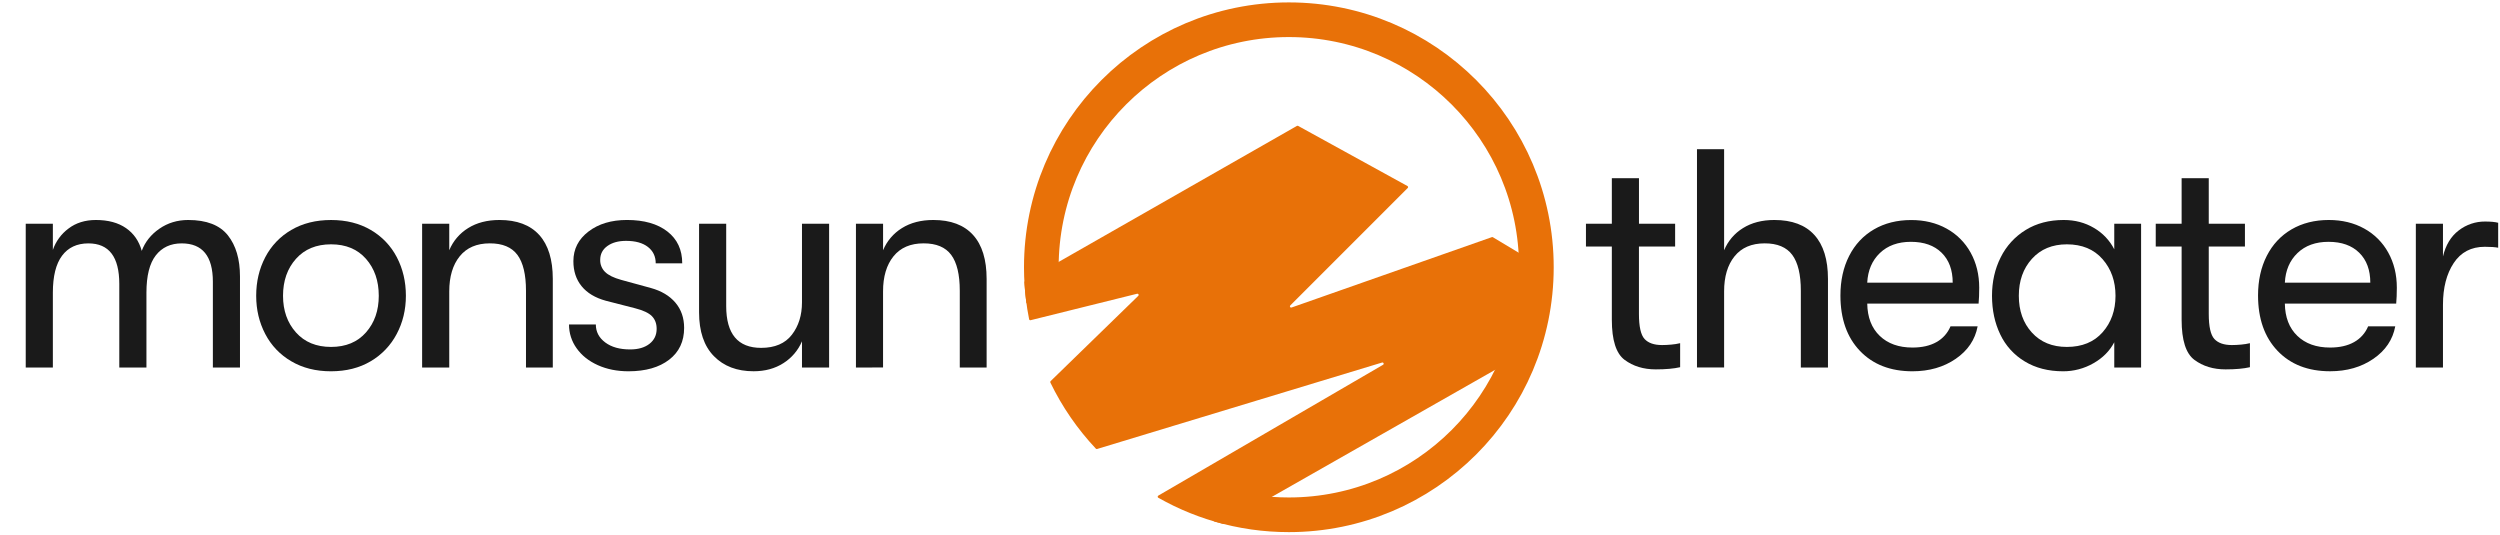
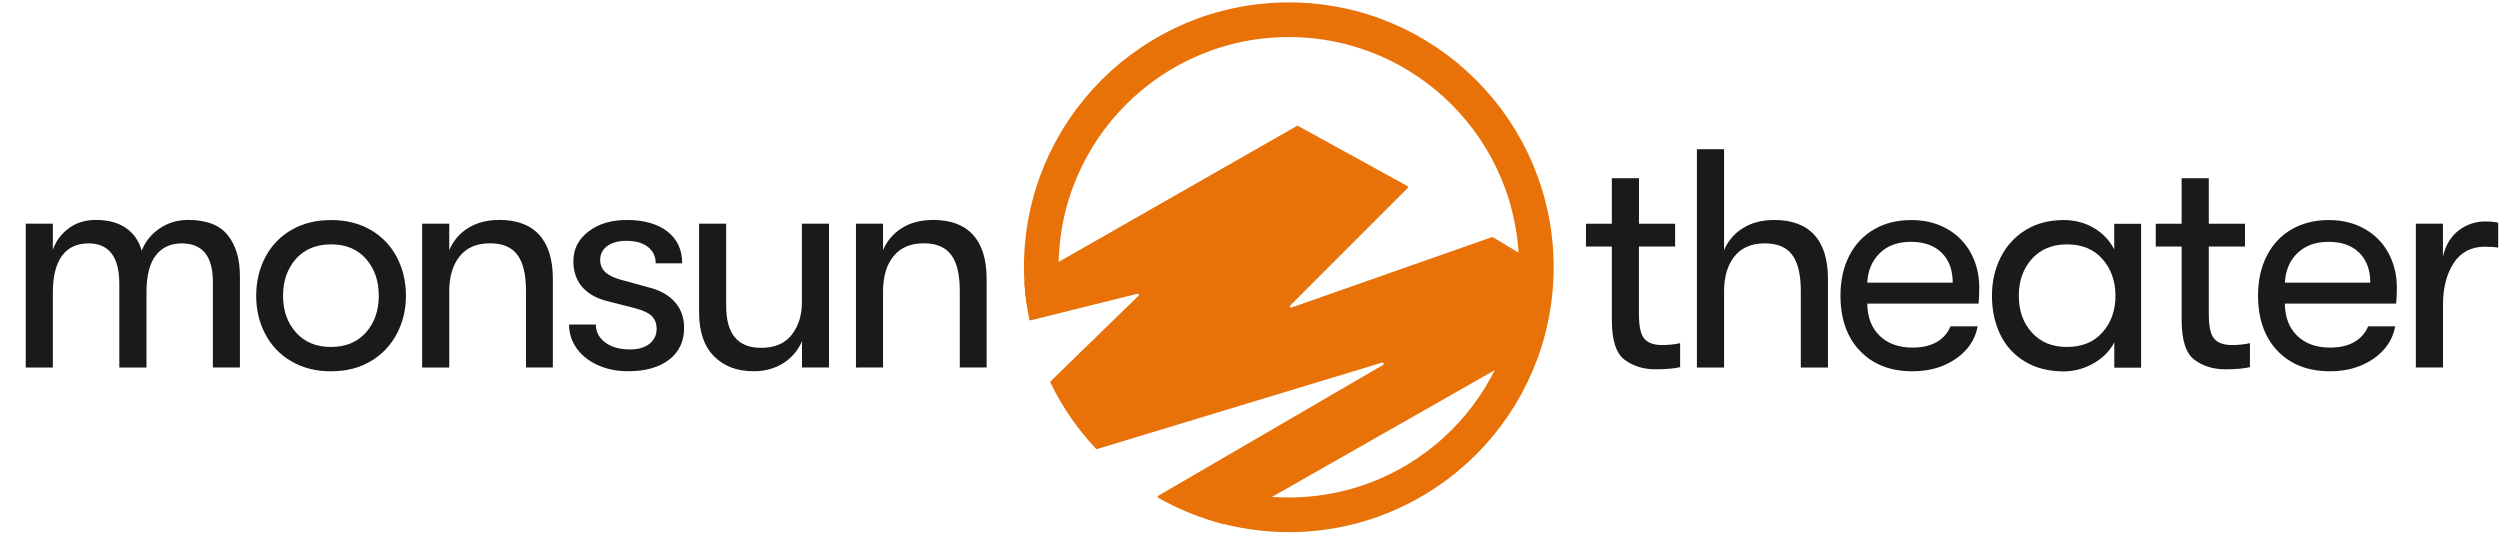
- <svg xmlns="http://www.w3.org/2000/svg" viewBox="0 0 4040 864">
-   <path d="M1656.45,454.28l439.36-250.83a2,2,0,0,1,1.94,0l176.7,97.19a2,2,0,0,1,.45,3.15L2085,493.71A2,2,0,0,0,2087,497l323.86-113.79a2,2,0,0,1,1.69.17L2456,409.45a2,2,0,0,1,.92,1.29A258.08,258.08,0,0,1,2430,589.41a1.89,1.89,0,0,1-.75.76L1978.63,846.56a2,2,0,0,1-1.47.2,425.23,425.23,0,0,1-105.35-42.39,2,2,0,0,1,0-3.45l363.26-211.45a2,2,0,0,0-1.58-3.63L1772.92,725.55a2,2,0,0,1-2-.53,428.38,428.38,0,0,1-73.54-106.83,2,2,0,0,1,.4-2.29l141.71-137.84a2,2,0,0,0-1.88-3.38l-172.12,42.76a2,2,0,0,1-2.43-1.53c-2.1-10.53-4-21.89-5.37-34-1.05-9-1.76-17.59-2.21-25.78A2,2,0,0,1,1656.45,454.28Z" style="fill:#e87108" />
-   <path d="M1686.45,486.31a403.48,403.48,0,0,1-3.67-54.41c0-220.92,179.08-400,400-400s400,179.08,400,400-179.09,400-400,400a399.88,399.88,0,0,1-112.9-16.16" style="fill:none;stroke:#e87108;stroke-miterlimit:10;stroke-width:56px" />
-   <path d="M2701,556.85a94.77,94.77,0,0,0,14.11-2.27v38.81q-15.12,3.52-39.31,3.53-29.74,0-50.4-15.37t-20.67-64.76V398.35h-41.83v-36.8h41.83V288h43.85v73.58H2707v36.8h-58.47V507.21q0,30.75,9.07,40.57t28.23,9.83Q2692.9,557.61,2701,556.85Z" style="fill:#1a1a1a" />
-   <path d="M2932,379.7Q2954,403.9,2954,450.76V593.9h-43.85v-124q0-39.32-13.86-58t-44.6-18.64q-31.76,0-48.64,20.91t-16.88,56.7v123h-43.85V241.1h43.85V404.39a76.26,76.26,0,0,1,30.49-35.78q20.91-13.1,50.65-13.1Q2910.12,355.51,2932,379.7Z" style="fill:#1a1a1a" />
-   <path d="M3197.4,490.58H3017.47q.5,33.26,20.16,52.16t52.92,18.9q23.17,0,38.81-8.82A51.57,51.57,0,0,0,3152,527.37h43.85q-6.06,32.26-35.28,52.42T3090.55,600q-53.43,0-84.92-33t-31.5-89.46q0-36.29,14.11-64t40.07-42.84q26-15.12,60.22-15.12,32.25,0,57.21,13.86a98.08,98.08,0,0,1,38.81,38.8q13.85,25,13.86,56.7Q3198.41,480,3197.4,490.58Zm-41.83-33.77q0-30.74-17.9-48.38T3088,390.79q-31.26,0-50.15,18.14t-20.41,47.88Z" style="fill:#1a1a1a" />
-   <path d="M3272,584.07a101.25,101.25,0,0,1-39.56-43.6q-13.36-27.71-13.36-62.49,0-34.28,14.12-62.25a107.66,107.66,0,0,1,40.31-44.1q26.2-16.12,61.49-16.12,27.23,0,48.89,12.85a84.18,84.18,0,0,1,32.76,34.52V361.55H3460V593.9h-43.34V553.07q-11.08,21.18-33.77,34A97.53,97.53,0,0,1,3334,600Q3298.19,600,3272,584.07ZM3397.74,537q20.91-23.69,20.92-59t-20.92-59.22q-20.92-23.94-57.71-23.94-35.28,0-56.45,23.43T3262.42,478q0,36.28,21.16,59.47T3340,560.63Q3376.83,560.63,3397.74,537Z" style="fill:#1a1a1a" />
-   <path d="M3621.76,556.85a95.14,95.14,0,0,0,14.12-2.27v38.81q-15.14,3.52-39.32,3.53-29.74,0-50.4-15.37t-20.66-64.76V398.35h-41.83v-36.8h41.83V288h43.85v73.58h58.46v36.8h-58.46V507.21q0,30.75,9.07,40.57t28.22,9.83Q3613.69,557.61,3621.76,556.85Z" style="fill:#1a1a1a" />
-   <path d="M3872.25,490.58H3692.32q.49,33.26,20.16,52.16t52.92,18.9q23.17,0,38.81-8.82a51.57,51.57,0,0,0,22.68-25.45h43.84q-6,32.26-35.28,52.42t-70,20.16q-53.43,0-84.93-33T3649,477.47q0-36.29,14.12-64t40.06-42.84q26-15.12,60.23-15.12,32.25,0,57.21,13.86a98,98,0,0,1,38.8,38.8q13.86,25,13.86,56.7Q3873.25,480,3872.25,490.58Zm-41.84-33.77q0-30.74-17.89-48.38t-49.64-17.64q-31.26,0-50.15,18.14t-20.41,47.88Z" style="fill:#1a1a1a" />
-   <path d="M3904,593.9V361.55h43.84v52.92q6.55-27.71,25.46-42.08A68.55,68.55,0,0,1,4015.88,358q13.62,0,21.17,2v40.32q-7.56-1.51-21.67-1.51-32.76,0-50.15,26.21t-17.39,67.53V593.9Z" style="fill:#1a1a1a" />
-   <path d="M41.58,593.9V361.55H85.42v42.34a72.09,72.09,0,0,1,25.2-34.52q18.15-13.86,44.36-13.86,29.73,0,48.63,13.1t25.45,36.79q8.06-21.66,28.48-35.78t46.62-14.11q44.34,0,64,24.69t19.65,66.53V593.9H344V455.3q0-62-50.4-62-26.73,0-41.84,19.4t-15.12,60.23v121H192.78V458.83q0-65.52-49.9-65.52-27.72,0-42.59,19.9T85.42,472.94v121Z" style="fill:#1a1a1a" />
-   <path d="M470.72,583.82a108.46,108.46,0,0,1-42.08-44.1Q414,511.75,414,478q0-34.28,14.62-62.25a108.58,108.58,0,0,1,42.08-44.1q27.46-16.12,64.26-16.12t64.26,16.12a108.67,108.67,0,0,1,42.09,44.1q14.61,28,14.61,62.25,0,33.76-14.86,61.74A110.73,110.73,0,0,1,599,583.82Q571.78,599.95,535,600T470.72,583.82ZM591.43,537.2Q612.1,513.76,612.1,478q0-36.28-20.67-59.73T535,394.82q-35.79,0-56.7,23.43T457.37,478q0,35.79,20.91,59.22T535,560.63Q570.77,560.63,591.43,537.2Z" style="fill:#1a1a1a" />
-   <path d="M682.15,593.9V361.55H726v42.84a76.26,76.26,0,0,1,30.49-35.78q20.91-13.1,50.65-13.1,42.35,0,64.26,24.19t21.92,71.06V593.9H850v-124q0-39.32-13.86-58t-44.6-18.64q-31.75,0-48.64,20.91T726,470.92v123Z" style="fill:#1a1a1a" />
-   <path d="M966.15,590.12q-21.93-9.82-34.27-27.22a65,65,0,0,1-12.35-38.55h43.34q0,17.64,15.12,29t40.32,11.33q19.67,0,31.25-9.07t11.59-24.19q0-12.58-7.56-20.41t-27.21-12.85L979,486q-25.69-7.05-39.06-23.43T926.59,422q0-29.22,24.44-47.88t62.24-18.64q41.32,0,65.27,18.64t23.94,51.41h-42.84q0-16.63-12.6-26.46t-35.28-9.83q-18.64,0-30.24,8.32T969.93,420a26.31,26.31,0,0,0,7.81,19.4q7.82,7.81,26,12.85l47.88,13.11q25.7,7.06,39.81,23.69t14.12,40.82q0,32.76-24.2,51.41T1015.79,600Q988.07,600,966.15,590.12Z" style="fill:#1a1a1a" />
-   <path d="M1153.63,575.5q-23.94-24.43-23.94-70.81V361.55h43.85V494.61q0,67.54,56.45,67.54,33.27,0,49.64-21.17T1296,488.56v-127h43.85V593.9H1296V551.56a77.57,77.57,0,0,1-30,35.28q-20.41,13.1-48.14,13.11Q1177.57,600,1153.63,575.5Z" style="fill:#1a1a1a" />
-   <path d="M1383.2,593.9V361.55h43.85v42.84a76.32,76.32,0,0,1,30.49-35.78q20.91-13.1,50.66-13.1,42.33,0,64.26,24.19t21.92,71.06V593.9H1551v-124q0-39.32-13.86-58t-44.61-18.64q-31.75,0-48.63,20.91t-16.89,56.7v123Z" style="fill:#1a1a1a" />
+ <svg xmlns="http://www.w3.org/2000/svg" version="1.1" id="Layer_1" x="0px" y="0px" viewBox="0 0 4040 864" style="enable-background:new 0 0 4040 864;" xml:space="preserve">
+   <style type="text/css">
+ 	.st0{fill:#E87108;}
+ 	.st1{fill:none;stroke:#E87108;stroke-width:56;stroke-miterlimit:10;}
+ 	.st2{fill:#1A1A1A;}
+ </style>
+   <path class="st0" d="M1656.4,454.3l439.4-250.8c0.6-0.3,1.3-0.3,1.9,0l176.7,97.2c1,0.5,1.3,1.8,0.8,2.7c-0.1,0.2-0.2,0.3-0.3,0.4  L2085,493.7c-0.8,0.8-0.7,2.1,0.1,2.8c0.5,0.5,1.2,0.7,1.9,0.5l323.9-113.8c0.6-0.2,1.2-0.1,1.7,0.2l43.5,26.1  c0.5,0.3,0.8,0.8,0.9,1.3c12.8,60.9,3.3,124.3-26.9,178.7c-0.2,0.3-0.4,0.6-0.8,0.8l-450.6,256.4c-0.4,0.3-1,0.3-1.5,0.2  c-36.9-9.4-72.3-23.6-105.3-42.4c-1-0.6-1.3-1.8-0.7-2.7c0.2-0.3,0.4-0.5,0.7-0.7l363.3-211.5c0.9-0.6,1.2-1.8,0.6-2.8  c-0.5-0.8-1.4-1.1-2.2-0.9l-460.6,139.7c-0.7,0.2-1.5,0-2-0.5c-29.8-31.7-54.6-67.7-73.5-106.8c-0.4-0.8-0.2-1.7,0.4-2.3  l141.7-137.8c0.8-0.8,0.8-2,0.1-2.8c-0.5-0.5-1.2-0.7-1.9-0.6l-172.1,42.8c-1.1,0.3-2.2-0.4-2.4-1.5c0,0,0,0,0-0.1  c-2.1-10.5-4-21.9-5.4-34c-1.1-9-1.8-17.6-2.2-25.8C1655.4,455.4,1655.8,454.7,1656.4,454.3z" />
+   <path class="st1" d="M1686.4,486.3c-2.4-18-3.7-36.2-3.7-54.4c0-220.9,179.1-400,400-400s400,179.1,400,400s-179.1,400-400,400  c-38.2,0-76.2-5.4-112.9-16.2" />
+   <path class="st2" d="M2701,556.8c4.8-0.4,9.5-1.2,14.1-2.3v38.8c-10.1,2.3-23.2,3.5-39.3,3.5c-19.8,0-36.6-5.1-50.4-15.4  c-13.8-10.2-20.7-31.8-20.7-64.8V398.4h-41.8v-36.8h41.8V288h43.9v73.6h58.4v36.8h-58.5v108.8c0,20.5,3,34,9.1,40.6  c6,6.5,15.5,9.8,28.2,9.8C2690.5,557.6,2695.6,557.4,2701,556.8z" />
+   <path class="st2" d="M2932,379.7c14.7,16.1,22,39.8,22,71.1v143.1h-43.9v-124c0-26.2-4.6-45.5-13.9-58  c-9.2-12.5-24.1-18.7-44.6-18.6c-21.2,0-37.4,7-48.6,20.9s-16.9,32.8-16.9,56.7v123h-43.9V241.1h43.9v163.3  c6.1-14.8,16.8-27.4,30.5-35.8c13.9-8.7,30.8-13.1,50.6-13.1C2895.8,355.5,2917.4,363.6,2932,379.7z" />
+   <path class="st2" d="M3197.4,490.6h-179.9c0.3,22.2,7.1,39.6,20.2,52.2s30.7,18.9,52.9,18.9c15.4,0,28.4-2.9,38.8-8.8  c10.2-5.7,18.2-14.6,22.6-25.5h43.9c-4,21.5-15.8,39-35.3,52.4c-19.5,13.4-42.8,20.2-70,20.2c-35.6,0-63.9-11-84.9-33  c-21-22-31.5-51.8-31.5-89.5c0-24.2,4.7-45.5,14.1-64s22.8-32.8,40.1-42.8c17.3-10.1,37.4-15.1,60.2-15.1c21.5,0,40.6,4.6,57.2,13.9  c16.4,9,29.8,22.4,38.8,38.8c9.2,16.7,13.9,35.6,13.9,56.7C3198.4,475,3198.1,483.5,3197.4,490.6z M3155.6,456.8  c0-20.5-6-36.6-17.9-48.4c-11.9-11.8-28.5-17.6-49.7-17.6c-20.8,0-37.6,6-50.1,18.1s-19.4,28.1-20.4,47.9H3155.6z" />
+   <path class="st2" d="M3272,584.1c-17.2-10.3-31-25.5-39.6-43.6c-8.9-18.5-13.4-39.3-13.4-62.5c0-22.9,4.7-43.6,14.1-62.2  c9-18.2,23-33.5,40.3-44.1c17.5-10.7,38-16.1,61.5-16.1c18.2,0,34.4,4.3,48.9,12.9c14,8.1,25.4,20.1,32.8,34.5v-41.3h43.4v232.4  h-43.3v-40.8c-7.4,14.1-18.6,25.5-33.8,34c-14.9,8.5-31.7,13-48.9,12.9C3310.1,600,3289.5,594.7,3272,584.1z M3397.7,537  c13.9-15.8,20.9-35.5,20.9-59c0-23.5-7-43.3-20.9-59.2c-13.9-16-33.2-23.9-57.7-23.9c-23.5,0-42.3,7.8-56.4,23.4  s-21.2,35.5-21.2,59.7c0,24.2,7.1,44,21.2,59.5c14.1,15.5,32.9,23.2,56.4,23.2C3364.6,560.6,3383.8,552.8,3397.7,537z" />
+   <path class="st2" d="M3621.8,556.8c4.8-0.4,9.5-1.2,14.1-2.3v38.8c-10.1,2.3-23.2,3.5-39.3,3.5c-19.8,0-36.6-5.1-50.4-15.4  c-13.8-10.2-20.7-31.8-20.7-64.8V398.4h-41.8v-36.8h41.8V288h43.9v73.6h58.5v36.8h-58.5v108.8c0,20.5,3,34,9.1,40.6  c6,6.5,15.5,9.8,28.2,9.8C3611.3,557.6,3616.4,557.4,3621.8,556.8z" />
+   <path class="st2" d="M3872.2,490.6h-179.9c0.3,22.2,7,39.6,20.2,52.2c13.1,12.6,30.8,18.9,52.9,18.9c15.4,0,28.4-2.9,38.8-8.8  c10.2-5.7,18.2-14.6,22.7-25.5h43.8c-4,21.5-15.8,39-35.3,52.4c-19.5,13.4-42.9,20.2-70,20.2c-35.6,0-63.9-11-84.9-33  c-21-22-31.5-51.8-31.5-89.5c0-24.2,4.7-45.5,14.1-64s22.8-32.8,40.1-42.8c17.3-10.1,37.4-15.1,60.2-15.1c21.5,0,40.6,4.6,57.2,13.9  c16.4,9,29.8,22.4,38.8,38.8c9.2,16.7,13.9,35.6,13.9,56.7C3873.3,475,3872.9,483.5,3872.2,490.6z M3830.4,456.8  c0-20.5-6-36.6-17.9-48.4c-11.9-11.8-28.5-17.6-49.6-17.6c-20.8,0-37.6,6-50.1,18.1c-12.6,12.1-19.4,28.1-20.4,47.9H3830.4z" />
+   <path class="st2" d="M3904,593.9V361.5h43.8v52.9c4.4-18.5,12.9-32.5,25.5-42.1c12.2-9.4,27.2-14.5,42.6-14.4c9.1,0,16.1,0.7,21.2,2  v40.3c-5-1-12.3-1.5-21.7-1.5c-21.8,0-38.6,8.7-50.1,26.2s-17.4,40-17.4,67.5v101.4H3904z" />
+   <path class="st2" d="M41.6,593.9V361.5h43.8v42.3c4.7-13.8,13.5-25.8,25.2-34.5c12.1-9.2,26.9-13.9,44.4-13.9  c19.8,0,36,4.4,48.6,13.1s21.1,21,25.4,36.8c5.4-14.4,14.9-26.4,28.5-35.8c13.6-9.4,29.2-14.1,46.6-14.1c29.6,0,50.9,8.2,64,24.7  c13.1,16.5,19.7,38.6,19.6,66.5v147.2H344V455.3c0-41.3-16.8-62-50.4-62c-17.8,0-31.8,6.5-41.8,19.4c-10.1,12.9-15.1,33-15.1,60.2  v121h-43.9V458.8c0-43.7-16.6-65.5-49.9-65.5c-18.5,0-32.7,6.6-42.6,19.9s-14.9,33.2-14.9,59.7v121L41.6,593.9z" />
+   <path class="st2" d="M470.7,583.8c-18-10.4-32.6-25.7-42.1-44.1c-9.8-18.6-14.6-39.2-14.6-61.7c0-22.9,4.9-43.6,14.6-62.2  c9.5-18.4,24.1-33.7,42.1-44.1c18.3-10.7,39.7-16.1,64.3-16.1c24.5,0,46,5.4,64.3,16.1c18,10.4,32.6,25.7,42.1,44.1  c9.7,18.7,14.6,39.4,14.6,62.2c0,22.5-5,43.1-14.9,61.7c-9.6,18.3-24.2,33.6-42.1,44.1c-18.1,10.8-39.5,16.1-64,16.2  S489.1,594.6,470.7,583.8z M591.4,537.2c13.8-15.6,20.7-35.4,20.7-59.2c0-24.2-6.9-44.1-20.7-59.7c-13.8-15.6-32.6-23.5-56.4-23.4  c-23.9,0-42.8,7.8-56.7,23.4s-20.9,35.5-20.9,59.8c0,23.9,7,43.6,20.9,59.2s32.8,23.4,56.7,23.4  C558.8,560.6,577.7,552.8,591.4,537.2z" />
+   <path class="st2" d="M682.2,593.9V361.5H726v42.8c6.1-14.8,16.8-27.4,30.5-35.8c13.9-8.7,30.8-13.1,50.7-13.1  c28.2,0,49.7,8.1,64.3,24.2c14.6,16.1,21.9,39.8,21.9,71.1v143.1H850v-124c0-26.2-4.6-45.5-13.9-58c-9.2-12.5-24.1-18.7-44.6-18.6  c-21.2,0-37.4,7-48.6,20.9C731.6,428.1,726,447,726,470.9v123L682.2,593.9z" />
+   <path class="st2" d="M966.2,590.1c-14.6-6.5-26-15.6-34.3-27.2c-8.1-11.2-12.4-24.7-12.3-38.5h43.3c0,11.8,5,21.4,15.1,29  c10.1,7.6,23.5,11.3,40.3,11.3c13.1,0,23.5-3,31.2-9.1c7.7-6,11.6-14.1,11.6-24.2c0-8.4-2.5-15.2-7.6-20.4s-14.1-9.5-27.2-12.9  L979,486c-17.1-4.7-30.1-12.5-39.1-23.4c-8.9-10.9-13.4-24.4-13.3-40.6c0-19.5,8.1-35.4,24.4-47.9s37-18.7,62.2-18.6  c27.5,0,49.3,6.2,65.3,18.6s23.9,29.6,23.9,51.4h-42.8c0-11.1-4.2-19.9-12.6-26.5s-20.2-9.8-35.3-9.8c-12.4,0-22.5,2.8-30.2,8.3  c-7.7,5.5-11.6,13-11.6,22.4c-0.2,7.3,2.6,14.3,7.8,19.4c5.2,5.2,13.9,9.5,26,12.9l47.9,13.1c17.1,4.7,30.4,12.6,39.8,23.7  c9.4,11.1,14.1,24.7,14.1,40.8c0,21.8-8.1,39-24.2,51.4c-16.1,12.4-38,18.7-65.6,18.7C997.3,600,980.8,596.7,966.2,590.1z" />
+   <path class="st2" d="M1153.6,575.5c-16-16.3-23.9-39.9-23.9-70.8V361.5h43.8v133.1c0,45,18.8,67.5,56.4,67.5  c22.2,0,38.7-7.1,49.6-21.2s16.4-31.6,16.4-52.4v-127h43.8v232.3H1296v-42.3c-6.2,14.5-16.6,26.8-30,35.3  c-13.6,8.7-29.7,13.1-48.1,13.1C1191,600,1169.6,591.8,1153.6,575.5z" />
+   <path class="st2" d="M1383.2,593.9V361.5h43.8v42.8c6.1-14.8,16.8-27.4,30.5-35.8c13.9-8.7,30.8-13.1,50.7-13.1  c28.2,0,49.6,8.1,64.3,24.2c14.6,16.1,21.9,39.8,21.9,71.1v143.1H1551v-124c0-26.2-4.6-45.5-13.9-58s-24.1-18.7-44.6-18.6  c-21.2,0-37.4,7-48.6,20.9c-11.3,13.9-16.9,32.8-16.9,56.7v123L1383.2,593.9z" />
</svg>
